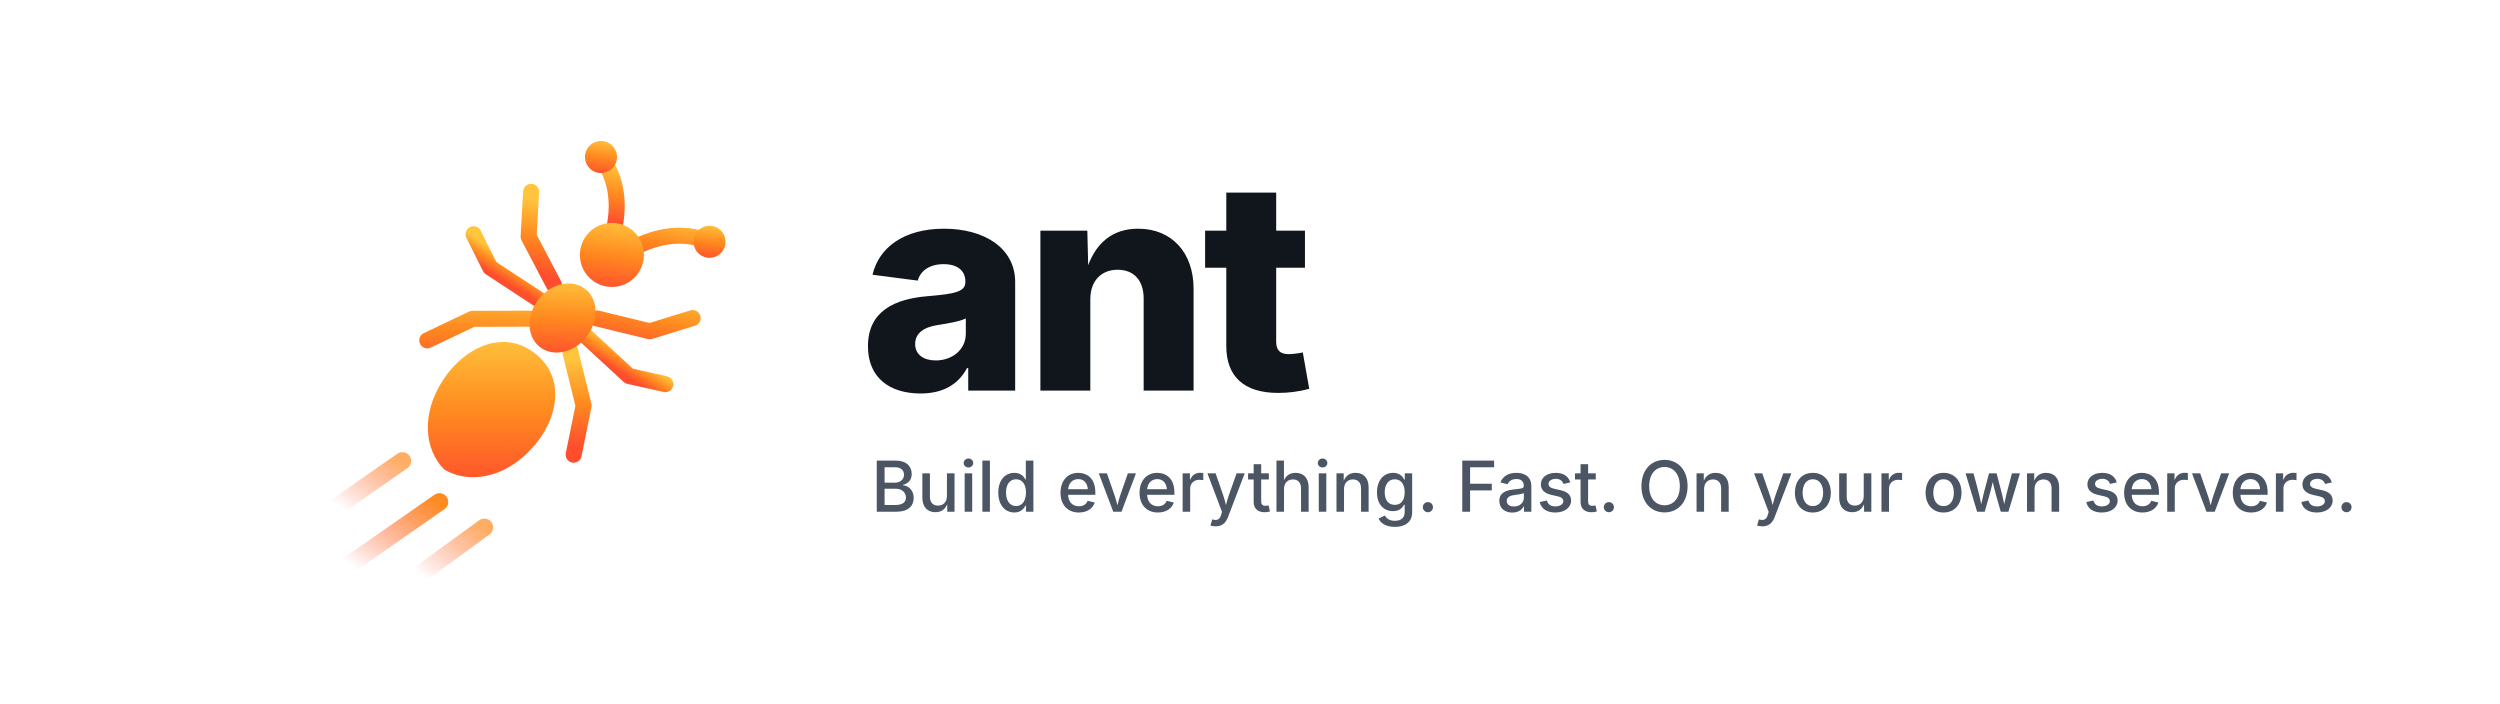
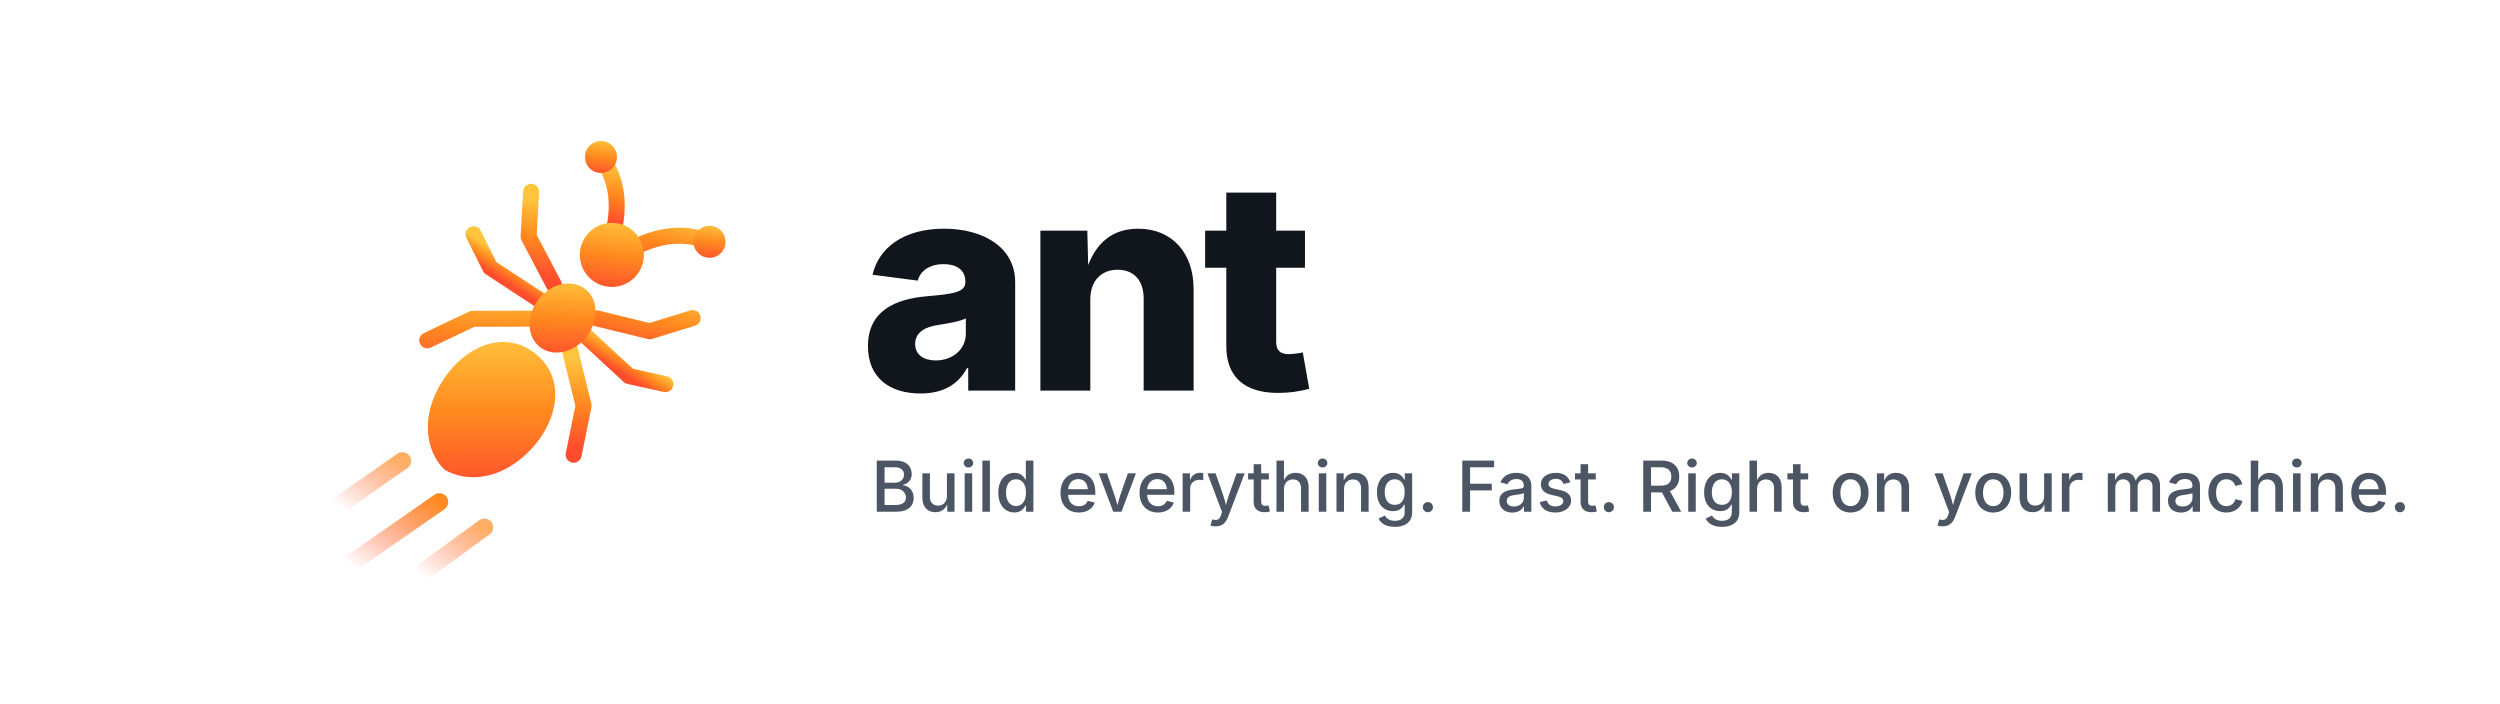
<svg xmlns="http://www.w3.org/2000/svg" viewBox="0 0 1280 360" width="1280" height="360" role="img" aria-labelledby="t">
  <defs>
    <linearGradient id="ant-body" x1="0.2" y1="0" x2="0.8" y2="1">
      <stop offset="0" stop-color="#FFC53D" />
      <stop offset="0.5" stop-color="#FF8A1F" />
      <stop offset="1" stop-color="#FF4D2E" />
    </linearGradient>
    <linearGradient id="ant-trail" x1="1" y1="0" x2="0" y2="1">
      <stop offset="0" stop-color="#FF8A1F" />
      <stop offset="1" stop-color="#FF4D2E" stop-opacity="0" />
    </linearGradient>
  </defs>
  <g transform="translate(150 50) scale(0.5)">
    <g stroke="url(#ant-trail)" stroke-width="18" stroke-linecap="round" fill="none">
      <path d="M150 414 L58 478" />
      <path d="M196 440 L130 488" opacity="0.7" />
      <path d="M112 372 L46 418" opacity="0.7" />
    </g>
    <g transform="translate(268 236) rotate(38) scale(0.82) translate(-256 -256)">
      <g fill="none" stroke="url(#ant-body)" stroke-linecap="round" stroke-linejoin="round" stroke-width="20">
        <path d="M238 112 Q214 64 170 52" />
        <path d="M274 112 Q298 64 342 52" />
        <path d="M222 214 L160 186 L128 140" />
        <path d="M290 214 L352 186 L384 140" />
        <path d="M218 240 L146 246 L104 226" />
        <path d="M294 240 L366 246 L408 226" />
        <path d="M224 266 L168 310 L140 366" />
        <path d="M288 266 L344 310 L372 366" />
      </g>
      <g fill="url(#ant-body)">
        <circle cx="170" cy="52" r="20" />
        <circle cx="342" cy="52" r="20" />
        <circle cx="256" cy="140" r="40" />
        <ellipse cx="256" cy="240" rx="38" ry="46" />
        <path d="M256 296 C306 296 330 344 326 392 C322 444 290 476 256 480 C222 476 190 444 186 392 C182 344 206 296 256 296 Z" />
      </g>
    </g>
  </g>
  <text x="440" y="200" font-family="Inter, 'Segoe UI', Helvetica, Arial, sans-serif" font-size="150" font-weight="800" letter-spacing="-4" fill="#11151C">ant</text>
-   <text x="446" y="262" font-family="Inter, 'Segoe UI', Helvetica, Arial, sans-serif" font-size="36" font-weight="500" fill="#4B5563">Build everything. Fast. On your own servers.</text>
+   <text x="446" y="262" font-family="Inter, 'Segoe UI', Helvetica, Arial, sans-serif" font-size="36" font-weight="500" fill="#4B5563">Build everything. Fast. Right on your machine.</text>
</svg>
